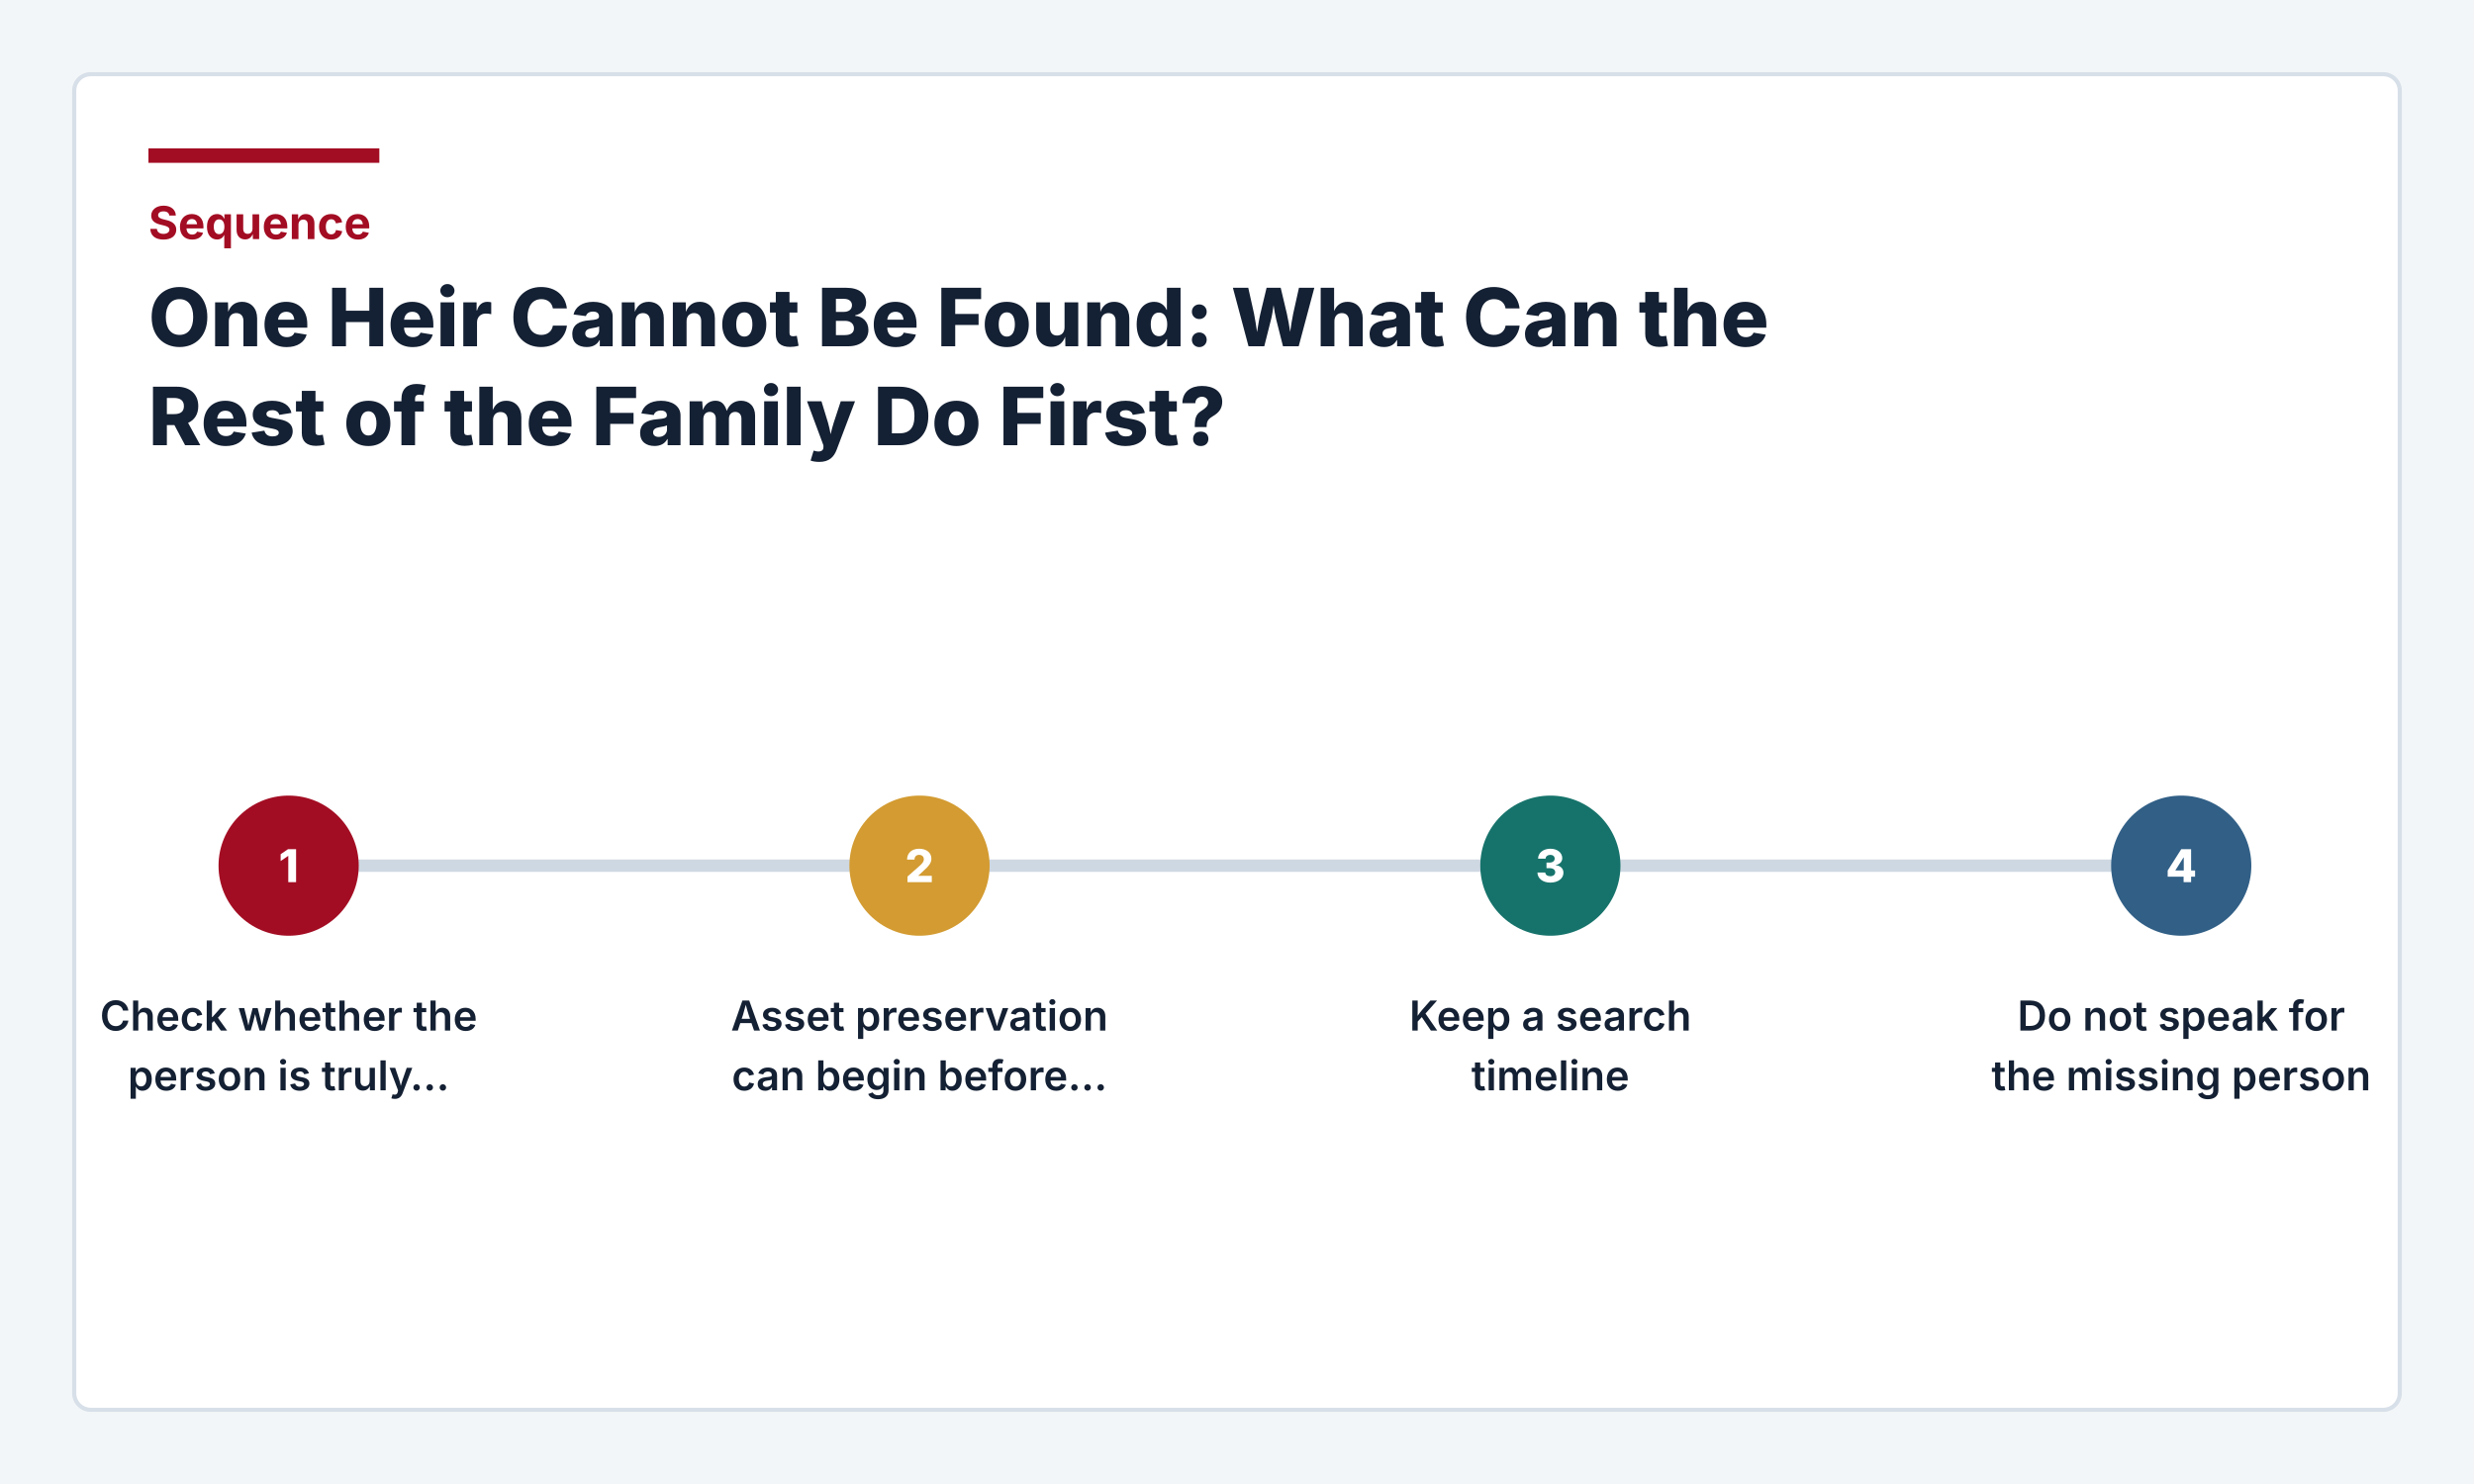
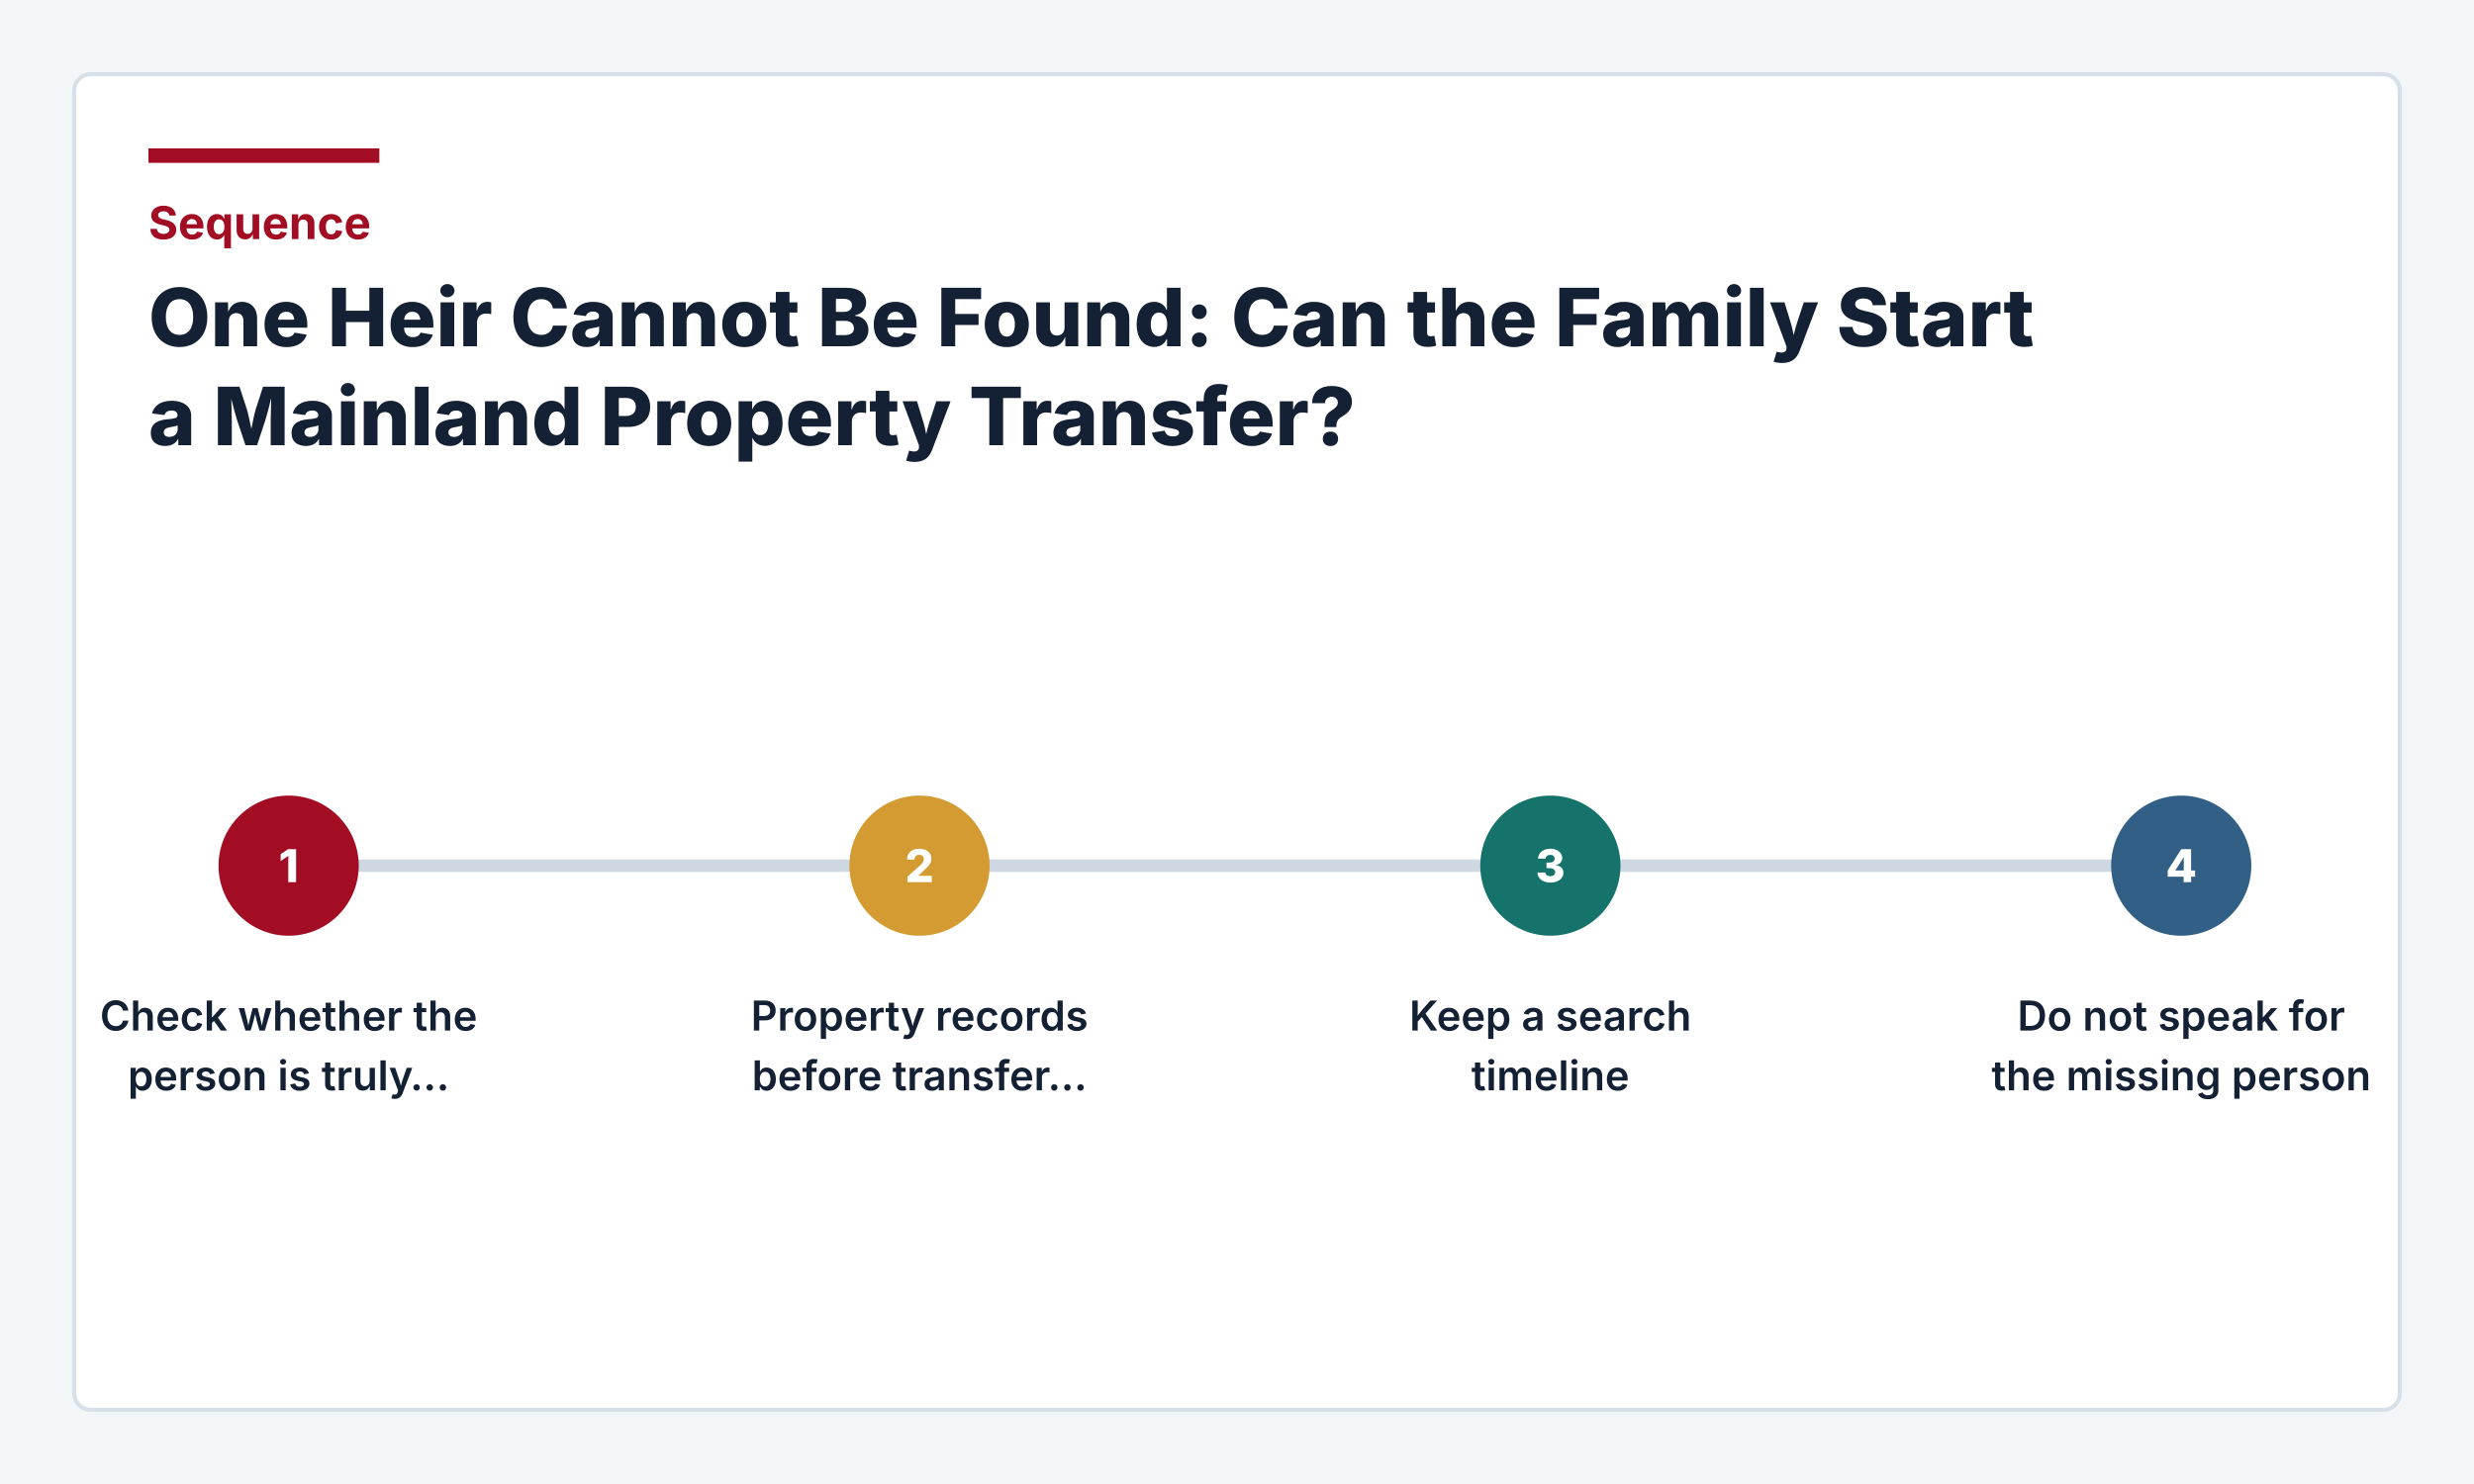
- <svg xmlns="http://www.w3.org/2000/svg" width="1200" height="720" viewBox="0 0 1200 720" role="img" aria-label="One Heir Cannot Be Found: What Can the Rest of the Family Do First?">
+ <svg xmlns="http://www.w3.org/2000/svg" width="1200" height="720" viewBox="0 0 1200 720" role="img" aria-label="One Heir Cannot Be Found: Can the Family Start a Mainland Property Transfer?">
  <style>
      .bg{fill:#f3f6f8}.panel{fill:#fff;stroke:#d7dfe8;stroke-width:2}.ink{fill:#142033}.muted{fill:#52647a}.red{fill:#a30d23}.gold{fill:#d39b31}.teal{fill:#16736b}.blue{fill:#315f86}
      .kicker{font:700 22px -apple-system,BlinkMacSystemFont,"Segoe UI","PingFang TC","Microsoft JhengHei",sans-serif;letter-spacing:0}.title{font:760 39px -apple-system,BlinkMacSystemFont,"Segoe UI","PingFang TC","Microsoft JhengHei",sans-serif;letter-spacing:0}.label{font:700 24px -apple-system,BlinkMacSystemFont,"Segoe UI","PingFang TC","Microsoft JhengHei",sans-serif;letter-spacing:0}.small{font:600 20px -apple-system,BlinkMacSystemFont,"Segoe UI","PingFang TC","Microsoft JhengHei",sans-serif;letter-spacing:0}.num{font:760 22px -apple-system,BlinkMacSystemFont,"Segoe UI",sans-serif;letter-spacing:0}
    </style>
  <rect class="bg" width="1200" height="720" />
  <rect class="panel" x="36" y="36" width="1128" height="648" rx="8" />
  <rect class="red" x="72" y="72" width="112" height="7" />
  <text x="72" y="116" text-anchor="start" class="kicker red">Sequence</text>
-   <text x="72" y="168" text-anchor="start" class="title ink">One Heir Cannot Be Found: What Can the</text>
-   <text x="72" y="216" text-anchor="start" class="title ink">Rest of the Family Do First?</text>
+   <text x="72" y="168" text-anchor="start" class="title ink">One Heir Cannot Be Found: Can the Family Start</text>
+   <text x="72" y="216" text-anchor="start" class="title ink">a Mainland Property Transfer?</text>
  <line x1="140" y1="420" x2="1060" y2="420" stroke="#ced8e2" stroke-width="6" />
  <circle class="red" cx="140" cy="420" r="34" />
  <text class="num" x="140" y="428" text-anchor="middle" fill="#fff">1</text>
  <text x="140" y="500" text-anchor="middle" class="small ink">Check whether the</text>
  <text x="140" y="529" text-anchor="middle" class="small ink">person is truly…</text>
  <circle class="gold" cx="446" cy="420" r="34" />
  <text class="num" x="446" y="428" text-anchor="middle" fill="#fff">2</text>
-   <text x="446" y="500" text-anchor="middle" class="small ink">Asset preservation</text>
-   <text x="446" y="529" text-anchor="middle" class="small ink">can begin before…</text>
+   <text x="446" y="500" text-anchor="middle" class="small ink">Property records</text>
+   <text x="446" y="529" text-anchor="middle" class="small ink">before transfer…</text>
  <circle class="teal" cx="752" cy="420" r="34" />
  <text class="num" x="752" y="428" text-anchor="middle" fill="#fff">3</text>
  <text x="752" y="500" text-anchor="middle" class="small ink">Keep a search</text>
  <text x="752" y="529" text-anchor="middle" class="small ink">timeline</text>
  <circle class="blue" cx="1058" cy="420" r="34" />
  <text class="num" x="1058" y="428" text-anchor="middle" fill="#fff">4</text>
  <text x="1058" y="500" text-anchor="middle" class="small ink">Do not speak for</text>
  <text x="1058" y="529" text-anchor="middle" class="small ink">the missing person</text>
</svg>
